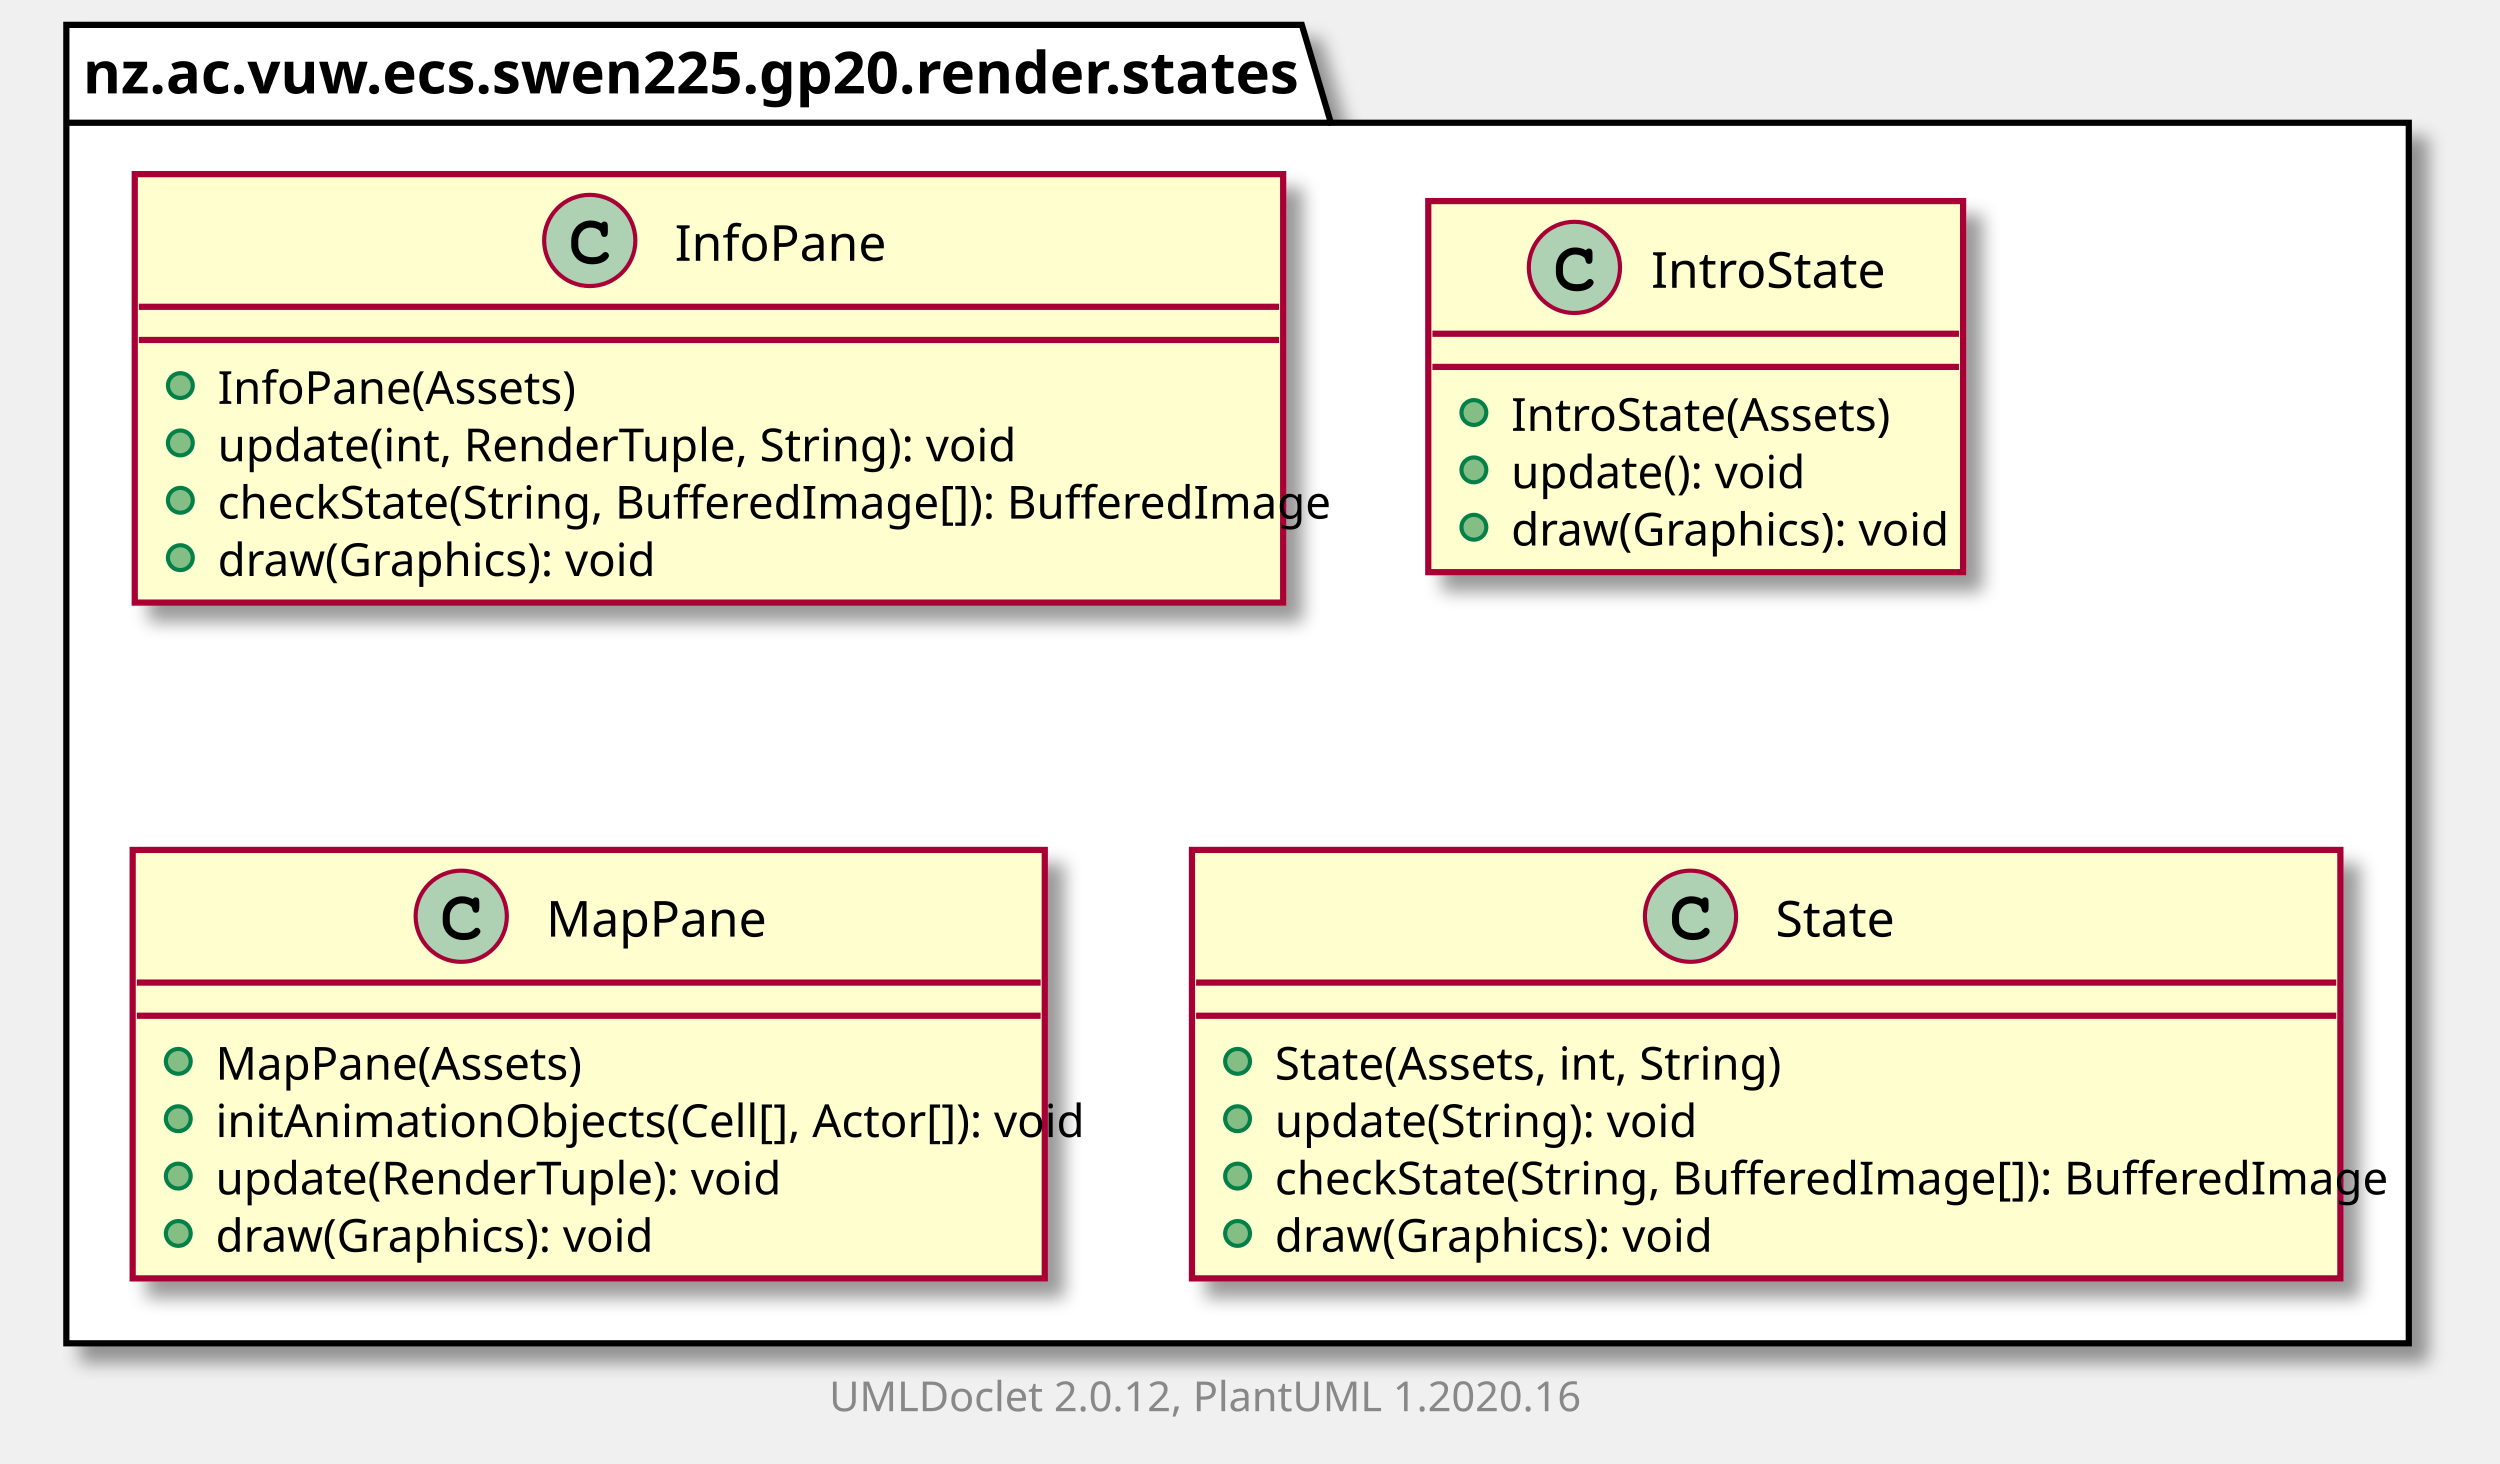
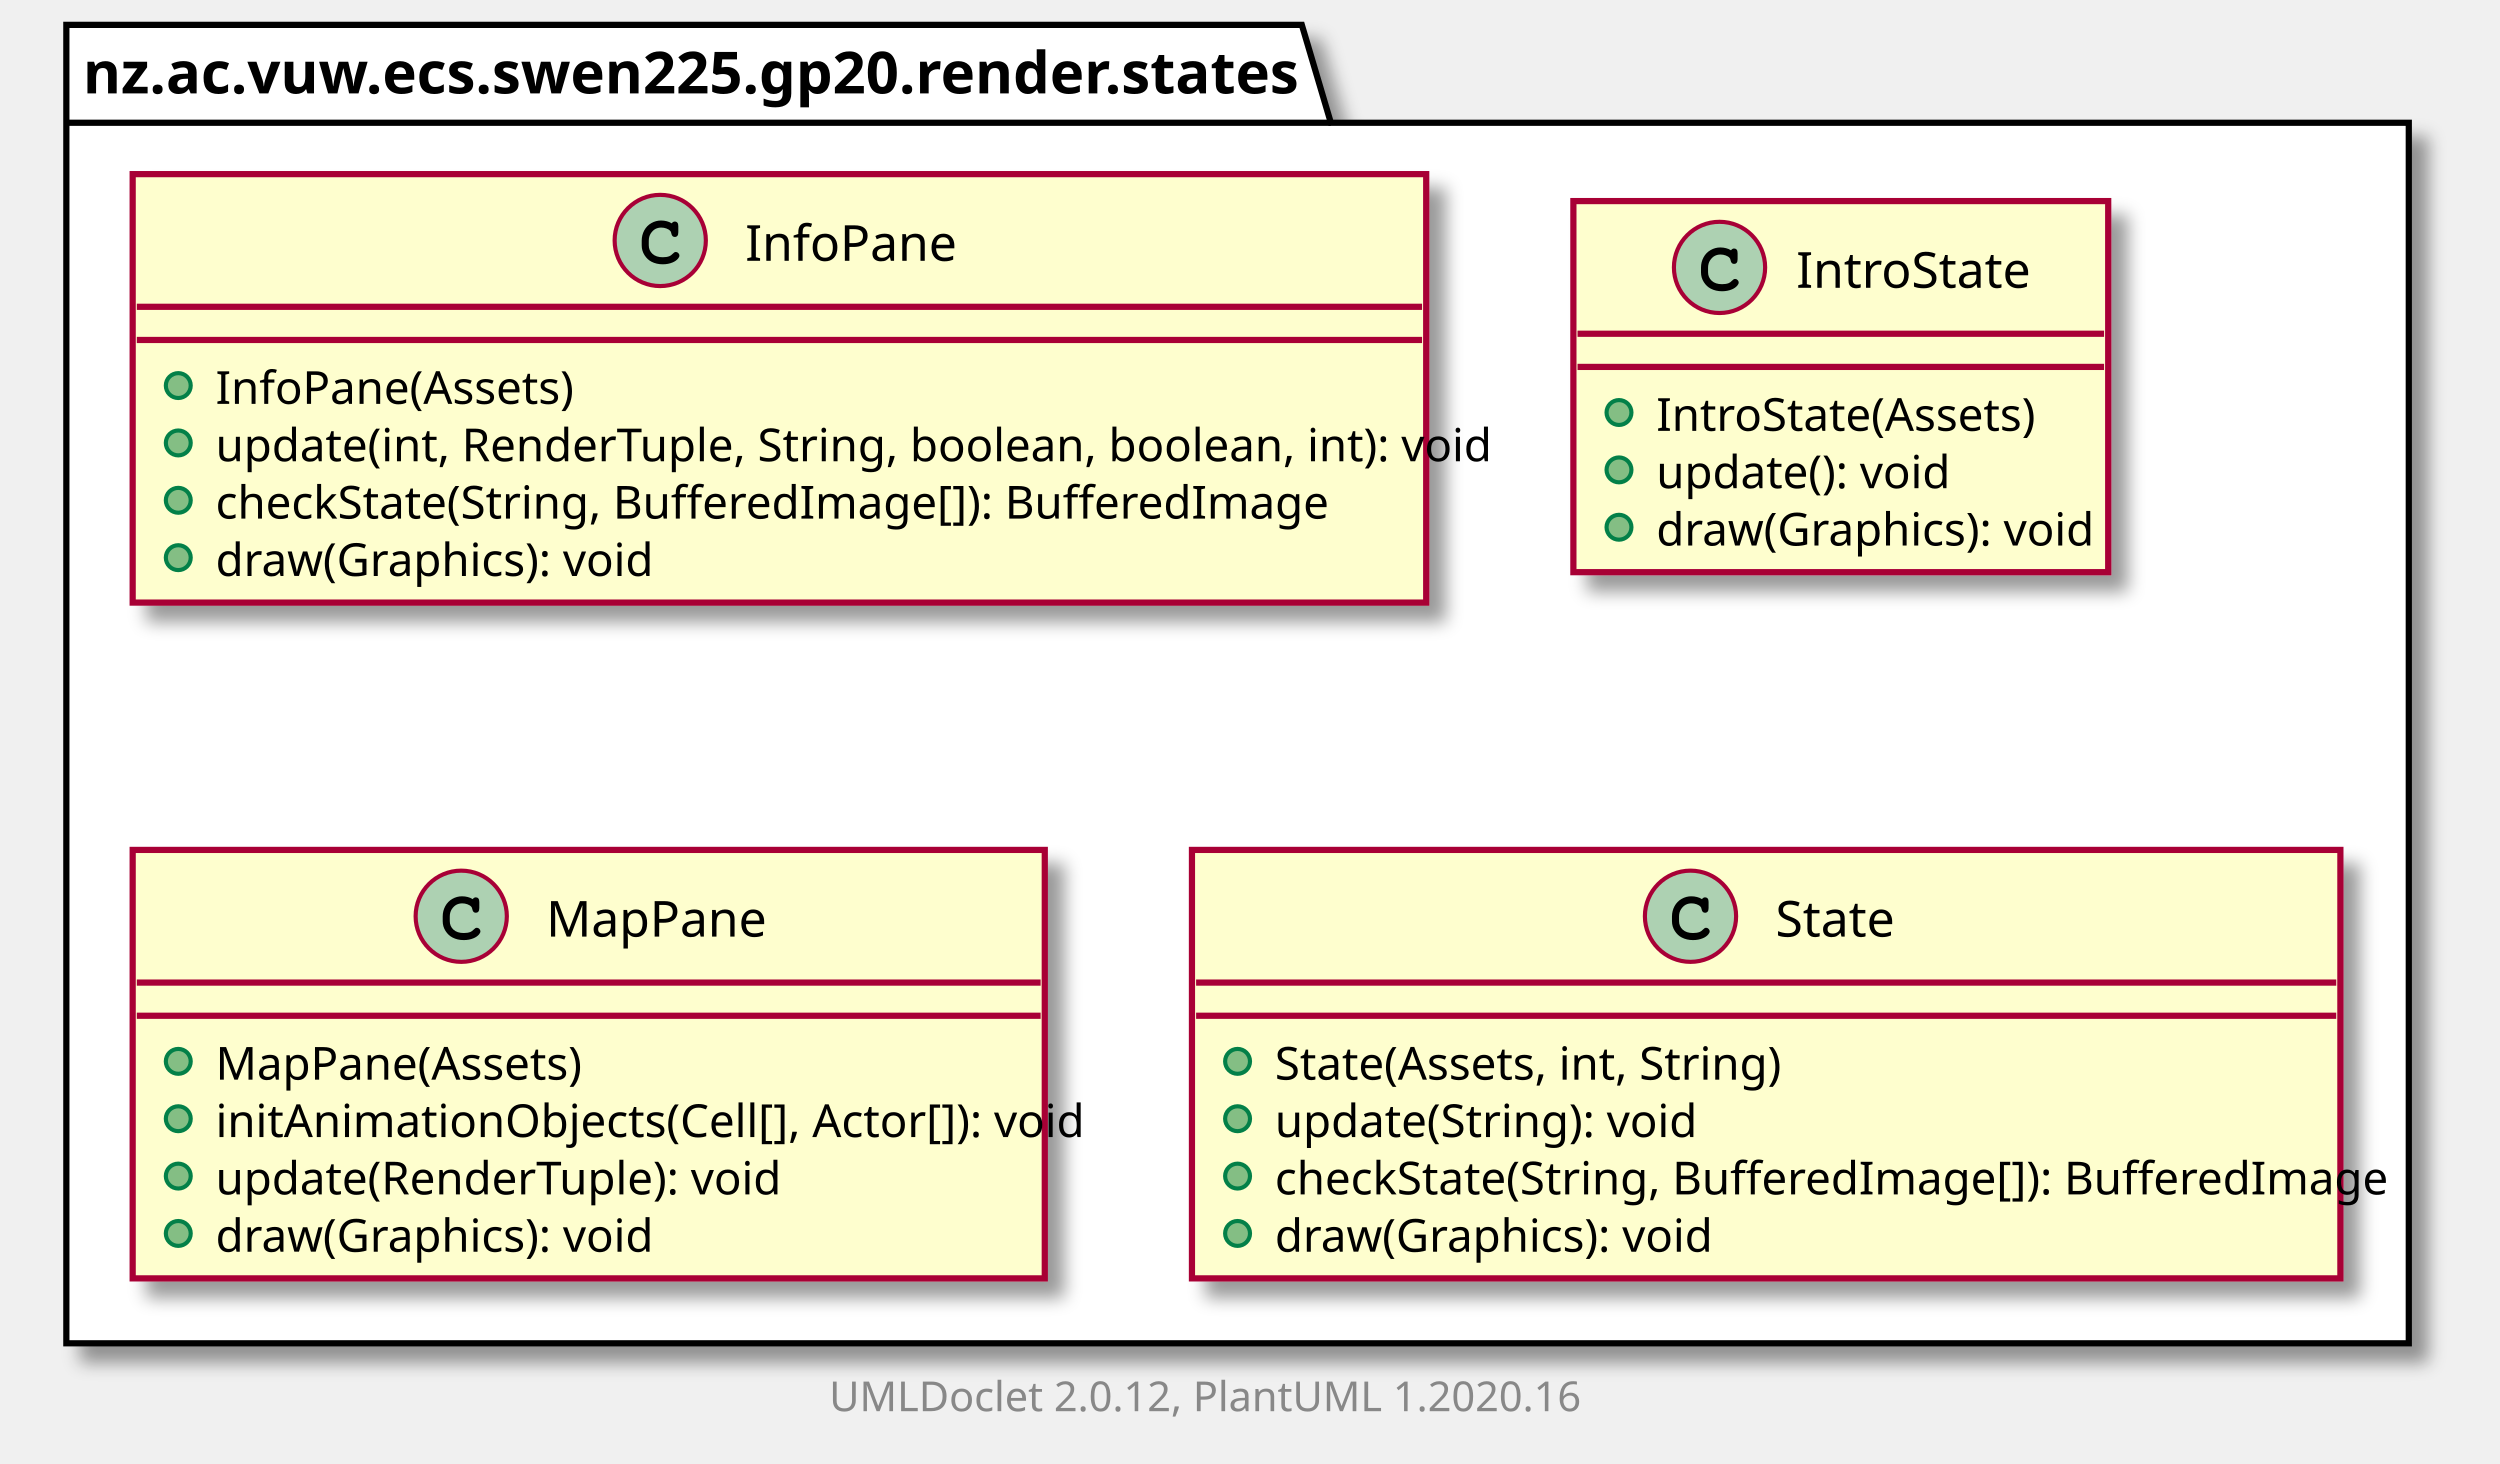
<svg xmlns="http://www.w3.org/2000/svg" xmlns:xlink="http://www.w3.org/1999/xlink" contentScriptType="application/ecmascript" contentStyleType="text/css" height="353px" preserveAspectRatio="none" style="width:603px;height:353px;" version="1.1" viewBox="0 0 603 353" width="603px" zoomAndPan="magnify">
  <defs>
-     <filter height="300%" id="fr9877tdwojbw" width="300%" x="-1" y="-1">
+     <filter height="300%" id="f1msbwjlxa0fcl" width="300%" x="-1" y="-1">
      <feGaussianBlur result="blurOut" stdDeviation="2.0" />
      <feColorMatrix in="blurOut" result="blurOut2" type="matrix" values="0 0 0 0 0 0 0 0 0 0 0 0 0 0 0 0 0 0 .4 0" />
      <feOffset dx="4.0" dy="4.0" in="blurOut2" result="blurOut3" />
      <feBlend in="SourceGraphic" in2="blurOut3" mode="normal" />
    </filter>
  </defs>
  <g>
-     <polygon fill="#FFFFFF" filter="url(#fr9877tdwojbw)" points="16,6,314,6,321,29.609,581,29.609,581,324,16,324,16,6" style="stroke: #000000; stroke-width: 1.5;" />
+     <polygon fill="#FFFFFF" filter="url(#f1msbwjlxa0fcl)" points="16,6,314,6,321,29.609,581,29.609,581,324,16,324,16,6" style="stroke: #000000; stroke-width: 1.5;" />
    <line style="stroke: #000000; stroke-width: 1.5;" x1="16" x2="321" y1="29.609" y2="29.609" />
    <text fill="#000000" font-family="sans-serif" font-size="14" font-weight="bold" lengthAdjust="spacingAndGlyphs" textLength="292" x="20" y="22.533">nz.ac.vuw.ecs.swen225.gp20.render.states</text>
    <a href="InfoPane.html" target="_top" title="InfoPane.html" xlink:actuate="onRequest" xlink:href="InfoPane.html" xlink:show="new" xlink:title="InfoPane.html" xlink:type="simple">
-       <rect codeLine="3" fill="#FEFECE" filter="url(#fr9877tdwojbw)" height="103.344" id="nz.ac.vuw.ecs.swen225.gp20.render.states.InfoPane" style="stroke: #A80036; stroke-width: 1.5;" width="277" x="32.5" y="42" />
-       <ellipse cx="142.25" cy="58" fill="#ADD1B2" rx="11" ry="11" style="stroke: #A80036; stroke-width: 1.0;" />
-       <path d="M145.016,53.875 Q145.172,53.656 145.359,53.547 Q145.547,53.438 145.766,53.438 Q146.141,53.438 146.375,53.703 Q146.609,53.953 146.609,54.562 L146.609,56.016 Q146.609,56.625 146.375,56.891 Q146.141,57.156 145.766,57.156 Q145.422,57.156 145.219,56.953 Q145.016,56.766 144.906,56.25 Q144.859,55.891 144.672,55.703 Q144.344,55.328 143.734,55.109 Q143.125,54.891 142.5,54.891 Q141.734,54.891 141.094,55.219 Q140.469,55.547 139.969,56.297 Q139.484,57.047 139.484,58.078 L139.484,59.172 Q139.484,60.406 140.375,61.234 Q141.266,62.047 142.859,62.047 Q143.797,62.047 144.453,61.797 Q144.844,61.641 145.266,61.203 Q145.531,60.938 145.672,60.859 Q145.828,60.781 146.031,60.781 Q146.359,60.781 146.609,61.047 Q146.875,61.297 146.875,61.641 Q146.875,61.984 146.531,62.391 Q146.031,62.969 145.234,63.297 Q144.156,63.75 142.859,63.75 Q141.344,63.75 140.141,63.125 Q139.156,62.625 138.469,61.562 Q137.781,60.484 137.781,59.203 L137.781,58.047 Q137.781,56.719 138.391,55.578 Q139.016,54.422 140.109,53.812 Q141.203,53.188 142.438,53.188 Q143.172,53.188 143.812,53.359 Q144.469,53.516 145.016,53.875 Z " />
-       <text fill="#000000" font-family="sans-serif" font-size="12" lengthAdjust="spacingAndGlyphs" textLength="49" x="162.75" y="62.91">InfoPane</text>
-       <line style="stroke: #A80036; stroke-width: 1.5;" x1="33.5" x2="308.5" y1="74" y2="74" />
-       <line style="stroke: #A80036; stroke-width: 1.5;" x1="33.5" x2="308.5" y1="82" y2="82" />
-       <ellipse cx="43.5" cy="93" fill="#84BE84" rx="3" ry="3" style="stroke: #038048; stroke-width: 1.0;" />
-       <text fill="#000000" font-family="sans-serif" font-size="11" lengthAdjust="spacingAndGlyphs" textLength="85" x="52.5" y="97.419">InfoPane(Assets)</text>
-       <ellipse cx="43.5" cy="106.836" fill="#84BE84" rx="3" ry="3" style="stroke: #038048; stroke-width: 1.0;" />
-       <text fill="#000000" font-family="sans-serif" font-size="11" lengthAdjust="spacingAndGlyphs" textLength="181" x="52.5" y="111.255">update(int, RenderTuple, String): void</text>
-       <ellipse cx="43.5" cy="120.672" fill="#84BE84" rx="3" ry="3" style="stroke: #038048; stroke-width: 1.0;" />
-       <text fill="#000000" font-family="sans-serif" font-size="11" lengthAdjust="spacingAndGlyphs" textLength="251" x="52.5" y="125.091">checkState(String, BufferedImage[]): BufferedImage</text>
-       <ellipse cx="43.5" cy="134.508" fill="#84BE84" rx="3" ry="3" style="stroke: #038048; stroke-width: 1.0;" />
-       <text fill="#000000" font-family="sans-serif" font-size="11" lengthAdjust="spacingAndGlyphs" textLength="103" x="52.5" y="138.927">draw(Graphics): void</text>
+       <rect codeLine="3" fill="#FEFECE" filter="url(#f1msbwjlxa0fcl)" height="103.344" id="nz.ac.vuw.ecs.swen225.gp20.render.states.InfoPane" style="stroke: #A80036; stroke-width: 1.5;" width="312" x="32" y="42" />
+       <ellipse cx="159.25" cy="58" fill="#ADD1B2" rx="11" ry="11" style="stroke: #A80036; stroke-width: 1.0;" />
+       <path d="M162.016,53.875 Q162.172,53.656 162.359,53.547 Q162.547,53.438 162.766,53.438 Q163.141,53.438 163.375,53.703 Q163.609,53.953 163.609,54.562 L163.609,56.016 Q163.609,56.625 163.375,56.891 Q163.141,57.156 162.766,57.156 Q162.422,57.156 162.219,56.953 Q162.016,56.766 161.906,56.25 Q161.859,55.891 161.672,55.703 Q161.344,55.328 160.734,55.109 Q160.125,54.891 159.5,54.891 Q158.734,54.891 158.094,55.219 Q157.469,55.547 156.969,56.297 Q156.484,57.047 156.484,58.078 L156.484,59.172 Q156.484,60.406 157.375,61.234 Q158.266,62.047 159.859,62.047 Q160.797,62.047 161.453,61.797 Q161.844,61.641 162.266,61.203 Q162.531,60.938 162.672,60.859 Q162.828,60.781 163.031,60.781 Q163.359,60.781 163.609,61.047 Q163.875,61.297 163.875,61.641 Q163.875,61.984 163.531,62.391 Q163.031,62.969 162.234,63.297 Q161.156,63.75 159.859,63.75 Q158.344,63.75 157.141,63.125 Q156.156,62.625 155.469,61.562 Q154.781,60.484 154.781,59.203 L154.781,58.047 Q154.781,56.719 155.391,55.578 Q156.016,54.422 157.109,53.812 Q158.203,53.188 159.438,53.188 Q160.172,53.188 160.812,53.359 Q161.469,53.516 162.016,53.875 Z " />
+       <text fill="#000000" font-family="sans-serif" font-size="12" lengthAdjust="spacingAndGlyphs" textLength="49" x="179.75" y="62.91">InfoPane</text>
+       <line style="stroke: #A80036; stroke-width: 1.5;" x1="33" x2="343" y1="74" y2="74" />
+       <line style="stroke: #A80036; stroke-width: 1.5;" x1="33" x2="343" y1="82" y2="82" />
+       <ellipse cx="43" cy="93" fill="#84BE84" rx="3" ry="3" style="stroke: #038048; stroke-width: 1.0;" />
+       <text fill="#000000" font-family="sans-serif" font-size="11" lengthAdjust="spacingAndGlyphs" textLength="85" x="52" y="97.419">InfoPane(Assets)</text>
+       <ellipse cx="43" cy="106.836" fill="#84BE84" rx="3" ry="3" style="stroke: #038048; stroke-width: 1.0;" />
+       <text fill="#000000" font-family="sans-serif" font-size="11" lengthAdjust="spacingAndGlyphs" textLength="286" x="52" y="111.255">update(int, RenderTuple, String, boolean, boolean, int): void</text>
+       <ellipse cx="43" cy="120.672" fill="#84BE84" rx="3" ry="3" style="stroke: #038048; stroke-width: 1.0;" />
+       <text fill="#000000" font-family="sans-serif" font-size="11" lengthAdjust="spacingAndGlyphs" textLength="251" x="52" y="125.091">checkState(String, BufferedImage[]): BufferedImage</text>
+       <ellipse cx="43" cy="134.508" fill="#84BE84" rx="3" ry="3" style="stroke: #038048; stroke-width: 1.0;" />
+       <text fill="#000000" font-family="sans-serif" font-size="11" lengthAdjust="spacingAndGlyphs" textLength="103" x="52" y="138.927">draw(Graphics): void</text>
    </a>
    <a href="IntroState.html" target="_top" title="IntroState.html" xlink:actuate="onRequest" xlink:href="IntroState.html" xlink:show="new" xlink:title="IntroState.html" xlink:type="simple">
-       <rect codeLine="10" fill="#FEFECE" filter="url(#fr9877tdwojbw)" height="89.508" id="nz.ac.vuw.ecs.swen225.gp20.render.states.IntroState" style="stroke: #A80036; stroke-width: 1.5;" width="129" x="344.5" y="48.5" />
-       <ellipse cx="379.75" cy="64.5" fill="#ADD1B2" rx="11" ry="11" style="stroke: #A80036; stroke-width: 1.0;" />
-       <path d="M382.516,60.375 Q382.672,60.156 382.859,60.047 Q383.047,59.938 383.266,59.938 Q383.641,59.938 383.875,60.203 Q384.109,60.453 384.109,61.062 L384.109,62.516 Q384.109,63.125 383.875,63.391 Q383.641,63.656 383.266,63.656 Q382.922,63.656 382.719,63.453 Q382.516,63.266 382.406,62.75 Q382.359,62.391 382.172,62.203 Q381.844,61.828 381.234,61.609 Q380.625,61.391 380,61.391 Q379.234,61.391 378.594,61.719 Q377.969,62.047 377.469,62.797 Q376.984,63.547 376.984,64.578 L376.984,65.672 Q376.984,66.906 377.875,67.734 Q378.766,68.547 380.359,68.547 Q381.297,68.547 381.953,68.297 Q382.344,68.141 382.766,67.703 Q383.031,67.438 383.172,67.359 Q383.328,67.281 383.531,67.281 Q383.859,67.281 384.109,67.547 Q384.375,67.797 384.375,68.141 Q384.375,68.484 384.031,68.891 Q383.531,69.469 382.734,69.797 Q381.656,70.25 380.359,70.25 Q378.844,70.25 377.641,69.625 Q376.656,69.125 375.969,68.062 Q375.281,66.984 375.281,65.703 L375.281,64.547 Q375.281,63.219 375.891,62.078 Q376.516,60.922 377.609,60.312 Q378.703,59.688 379.938,59.688 Q380.672,59.688 381.312,59.859 Q381.969,60.016 382.516,60.375 Z " />
-       <text fill="#000000" font-family="sans-serif" font-size="12" lengthAdjust="spacingAndGlyphs" textLength="52" x="398.25" y="69.41">IntroState</text>
-       <line style="stroke: #A80036; stroke-width: 1.5;" x1="345.5" x2="472.5" y1="80.5" y2="80.5" />
-       <line style="stroke: #A80036; stroke-width: 1.5;" x1="345.5" x2="472.5" y1="88.5" y2="88.5" />
-       <ellipse cx="355.5" cy="99.5" fill="#84BE84" rx="3" ry="3" style="stroke: #038048; stroke-width: 1.0;" />
-       <text fill="#000000" font-family="sans-serif" font-size="11" lengthAdjust="spacingAndGlyphs" textLength="89" x="364.5" y="103.919">IntroState(Assets)</text>
-       <ellipse cx="355.5" cy="113.336" fill="#84BE84" rx="3" ry="3" style="stroke: #038048; stroke-width: 1.0;" />
-       <text fill="#000000" font-family="sans-serif" font-size="11" lengthAdjust="spacingAndGlyphs" textLength="67" x="364.5" y="117.755">update(): void</text>
-       <ellipse cx="355.5" cy="127.172" fill="#84BE84" rx="3" ry="3" style="stroke: #038048; stroke-width: 1.0;" />
-       <text fill="#000000" font-family="sans-serif" font-size="11" lengthAdjust="spacingAndGlyphs" textLength="103" x="364.5" y="131.591">draw(Graphics): void</text>
+       <rect codeLine="10" fill="#FEFECE" filter="url(#f1msbwjlxa0fcl)" height="89.508" id="nz.ac.vuw.ecs.swen225.gp20.render.states.IntroState" style="stroke: #A80036; stroke-width: 1.5;" width="129" x="379.5" y="48.5" />
+       <ellipse cx="414.75" cy="64.5" fill="#ADD1B2" rx="11" ry="11" style="stroke: #A80036; stroke-width: 1.0;" />
+       <path d="M417.516,60.375 Q417.672,60.156 417.859,60.047 Q418.047,59.938 418.266,59.938 Q418.641,59.938 418.875,60.203 Q419.109,60.453 419.109,61.062 L419.109,62.516 Q419.109,63.125 418.875,63.391 Q418.641,63.656 418.266,63.656 Q417.922,63.656 417.719,63.453 Q417.516,63.266 417.406,62.75 Q417.359,62.391 417.172,62.203 Q416.844,61.828 416.234,61.609 Q415.625,61.391 415,61.391 Q414.234,61.391 413.594,61.719 Q412.969,62.047 412.469,62.797 Q411.984,63.547 411.984,64.578 L411.984,65.672 Q411.984,66.906 412.875,67.734 Q413.766,68.547 415.359,68.547 Q416.297,68.547 416.953,68.297 Q417.344,68.141 417.766,67.703 Q418.031,67.438 418.172,67.359 Q418.328,67.281 418.531,67.281 Q418.859,67.281 419.109,67.547 Q419.375,67.797 419.375,68.141 Q419.375,68.484 419.031,68.891 Q418.531,69.469 417.734,69.797 Q416.656,70.25 415.359,70.25 Q413.844,70.25 412.641,69.625 Q411.656,69.125 410.969,68.062 Q410.281,66.984 410.281,65.703 L410.281,64.547 Q410.281,63.219 410.891,62.078 Q411.516,60.922 412.609,60.312 Q413.703,59.688 414.938,59.688 Q415.672,59.688 416.312,59.859 Q416.969,60.016 417.516,60.375 Z " />
+       <text fill="#000000" font-family="sans-serif" font-size="12" lengthAdjust="spacingAndGlyphs" textLength="52" x="433.25" y="69.41">IntroState</text>
+       <line style="stroke: #A80036; stroke-width: 1.5;" x1="380.5" x2="507.5" y1="80.5" y2="80.5" />
+       <line style="stroke: #A80036; stroke-width: 1.5;" x1="380.5" x2="507.5" y1="88.5" y2="88.5" />
+       <ellipse cx="390.5" cy="99.5" fill="#84BE84" rx="3" ry="3" style="stroke: #038048; stroke-width: 1.0;" />
+       <text fill="#000000" font-family="sans-serif" font-size="11" lengthAdjust="spacingAndGlyphs" textLength="89" x="399.5" y="103.919">IntroState(Assets)</text>
+       <ellipse cx="390.5" cy="113.336" fill="#84BE84" rx="3" ry="3" style="stroke: #038048; stroke-width: 1.0;" />
+       <text fill="#000000" font-family="sans-serif" font-size="11" lengthAdjust="spacingAndGlyphs" textLength="67" x="399.5" y="117.755">update(): void</text>
+       <ellipse cx="390.5" cy="127.172" fill="#84BE84" rx="3" ry="3" style="stroke: #038048; stroke-width: 1.0;" />
+       <text fill="#000000" font-family="sans-serif" font-size="11" lengthAdjust="spacingAndGlyphs" textLength="103" x="399.5" y="131.591">draw(Graphics): void</text>
    </a>
    <a href="MapPane.html" target="_top" title="MapPane.html" xlink:actuate="onRequest" xlink:href="MapPane.html" xlink:show="new" xlink:title="MapPane.html" xlink:type="simple">
-       <rect codeLine="16" fill="#FEFECE" filter="url(#fr9877tdwojbw)" height="103.344" id="nz.ac.vuw.ecs.swen225.gp20.render.states.MapPane" style="stroke: #A80036; stroke-width: 1.5;" width="220" x="32" y="205" />
+       <rect codeLine="16" fill="#FEFECE" filter="url(#f1msbwjlxa0fcl)" height="103.344" id="nz.ac.vuw.ecs.swen225.gp20.render.states.MapPane" style="stroke: #A80036; stroke-width: 1.5;" width="220" x="32" y="205" />
      <ellipse cx="111.25" cy="221" fill="#ADD1B2" rx="11" ry="11" style="stroke: #A80036; stroke-width: 1.0;" />
      <path d="M114.016,216.875 Q114.172,216.656 114.359,216.547 Q114.547,216.438 114.766,216.438 Q115.141,216.438 115.375,216.703 Q115.609,216.953 115.609,217.562 L115.609,219.016 Q115.609,219.625 115.375,219.891 Q115.141,220.156 114.766,220.156 Q114.422,220.156 114.219,219.953 Q114.016,219.766 113.906,219.25 Q113.859,218.891 113.672,218.703 Q113.344,218.328 112.734,218.109 Q112.125,217.891 111.5,217.891 Q110.734,217.891 110.094,218.219 Q109.469,218.547 108.969,219.297 Q108.484,220.047 108.484,221.078 L108.484,222.172 Q108.484,223.406 109.375,224.234 Q110.266,225.047 111.859,225.047 Q112.797,225.047 113.453,224.797 Q113.844,224.641 114.266,224.203 Q114.531,223.938 114.672,223.859 Q114.828,223.781 115.031,223.781 Q115.359,223.781 115.609,224.047 Q115.875,224.297 115.875,224.641 Q115.875,224.984 115.531,225.391 Q115.031,225.969 114.234,226.297 Q113.156,226.75 111.859,226.75 Q110.344,226.75 109.141,226.125 Q108.156,225.625 107.469,224.562 Q106.781,223.484 106.781,222.203 L106.781,221.047 Q106.781,219.719 107.391,218.578 Q108.016,217.422 109.109,216.812 Q110.203,216.188 111.438,216.188 Q112.172,216.188 112.812,216.359 Q113.469,216.516 114.016,216.875 Z " />
      <text fill="#000000" font-family="sans-serif" font-size="12" lengthAdjust="spacingAndGlyphs" textLength="53" x="131.75" y="225.91">MapPane</text>
      <line style="stroke: #A80036; stroke-width: 1.5;" x1="33" x2="251" y1="237" y2="237" />
      <line style="stroke: #A80036; stroke-width: 1.5;" x1="33" x2="251" y1="245" y2="245" />
      <ellipse cx="43" cy="256" fill="#84BE84" rx="3" ry="3" style="stroke: #038048; stroke-width: 1.0;" />
      <text fill="#000000" font-family="sans-serif" font-size="11" lengthAdjust="spacingAndGlyphs" textLength="88" x="52" y="260.419">MapPane(Assets)</text>
      <ellipse cx="43" cy="269.836" fill="#84BE84" rx="3" ry="3" style="stroke: #038048; stroke-width: 1.0;" />
      <text fill="#000000" font-family="sans-serif" font-size="11" lengthAdjust="spacingAndGlyphs" textLength="194" x="52" y="274.255">initAnimationObjects(Cell[], Actor[]): void</text>
      <ellipse cx="43" cy="283.672" fill="#84BE84" rx="3" ry="3" style="stroke: #038048; stroke-width: 1.0;" />
      <text fill="#000000" font-family="sans-serif" font-size="11" lengthAdjust="spacingAndGlyphs" textLength="130" x="52" y="288.091">update(RenderTuple): void</text>
      <ellipse cx="43" cy="297.508" fill="#84BE84" rx="3" ry="3" style="stroke: #038048; stroke-width: 1.0;" />
      <text fill="#000000" font-family="sans-serif" font-size="11" lengthAdjust="spacingAndGlyphs" textLength="103" x="52" y="301.927">draw(Graphics): void</text>
    </a>
    <a href="State.html" target="_top" title="State.html" xlink:actuate="onRequest" xlink:href="State.html" xlink:show="new" xlink:title="State.html" xlink:type="simple">
-       <rect codeLine="23" fill="#FEFECE" filter="url(#fr9877tdwojbw)" height="103.344" id="nz.ac.vuw.ecs.swen225.gp20.render.states.State" style="stroke: #A80036; stroke-width: 1.5;" width="277" x="287.5" y="205" />
+       <rect codeLine="23" fill="#FEFECE" filter="url(#f1msbwjlxa0fcl)" height="103.344" id="nz.ac.vuw.ecs.swen225.gp20.render.states.State" style="stroke: #A80036; stroke-width: 1.5;" width="277" x="287.5" y="205" />
      <ellipse cx="407.75" cy="221" fill="#ADD1B2" rx="11" ry="11" style="stroke: #A80036; stroke-width: 1.0;" />
      <path d="M410.516,216.875 Q410.672,216.656 410.859,216.547 Q411.047,216.438 411.266,216.438 Q411.641,216.438 411.875,216.703 Q412.109,216.953 412.109,217.562 L412.109,219.016 Q412.109,219.625 411.875,219.891 Q411.641,220.156 411.266,220.156 Q410.922,220.156 410.719,219.953 Q410.516,219.766 410.406,219.25 Q410.359,218.891 410.172,218.703 Q409.844,218.328 409.234,218.109 Q408.625,217.891 408,217.891 Q407.234,217.891 406.594,218.219 Q405.969,218.547 405.469,219.297 Q404.984,220.047 404.984,221.078 L404.984,222.172 Q404.984,223.406 405.875,224.234 Q406.766,225.047 408.359,225.047 Q409.297,225.047 409.953,224.797 Q410.344,224.641 410.766,224.203 Q411.031,223.938 411.172,223.859 Q411.328,223.781 411.531,223.781 Q411.859,223.781 412.109,224.047 Q412.375,224.297 412.375,224.641 Q412.375,224.984 412.031,225.391 Q411.531,225.969 410.734,226.297 Q409.656,226.75 408.359,226.75 Q406.844,226.75 405.641,226.125 Q404.656,225.625 403.969,224.562 Q403.281,223.484 403.281,222.203 L403.281,221.047 Q403.281,219.719 403.891,218.578 Q404.516,217.422 405.609,216.812 Q406.703,216.188 407.938,216.188 Q408.672,216.188 409.312,216.359 Q409.969,216.516 410.516,216.875 Z " />
      <text fill="#000000" font-family="sans-serif" font-size="12" lengthAdjust="spacingAndGlyphs" textLength="28" x="428.25" y="225.91">State</text>
      <line style="stroke: #A80036; stroke-width: 1.5;" x1="288.5" x2="563.5" y1="237" y2="237" />
      <line style="stroke: #A80036; stroke-width: 1.5;" x1="288.5" x2="563.5" y1="245" y2="245" />
      <ellipse cx="298.5" cy="256" fill="#84BE84" rx="3" ry="3" style="stroke: #038048; stroke-width: 1.0;" />
      <text fill="#000000" font-family="sans-serif" font-size="11" lengthAdjust="spacingAndGlyphs" textLength="118" x="307.5" y="260.419">State(Assets, int, String)</text>
      <ellipse cx="298.5" cy="269.836" fill="#84BE84" rx="3" ry="3" style="stroke: #038048; stroke-width: 1.0;" />
      <text fill="#000000" font-family="sans-serif" font-size="11" lengthAdjust="spacingAndGlyphs" textLength="95" x="307.5" y="274.255">update(String): void</text>
      <ellipse cx="298.5" cy="283.672" fill="#84BE84" rx="3" ry="3" style="stroke: #038048; stroke-width: 1.0;" />
      <text fill="#000000" font-family="sans-serif" font-size="11" lengthAdjust="spacingAndGlyphs" textLength="251" x="307.5" y="288.091">checkState(String, BufferedImage[]): BufferedImage</text>
      <ellipse cx="298.5" cy="297.508" fill="#84BE84" rx="3" ry="3" style="stroke: #038048; stroke-width: 1.0;" />
      <text fill="#000000" font-family="sans-serif" font-size="11" lengthAdjust="spacingAndGlyphs" textLength="103" x="307.5" y="301.927">draw(Graphics): void</text>
    </a>
    <text fill="#888888" font-family="sans-serif" font-size="10" lengthAdjust="spacingAndGlyphs" textLength="185" x="200" y="340.381">UMLDoclet 2.0.12, PlantUML 1.2020.16</text>
  </g>
</svg>
